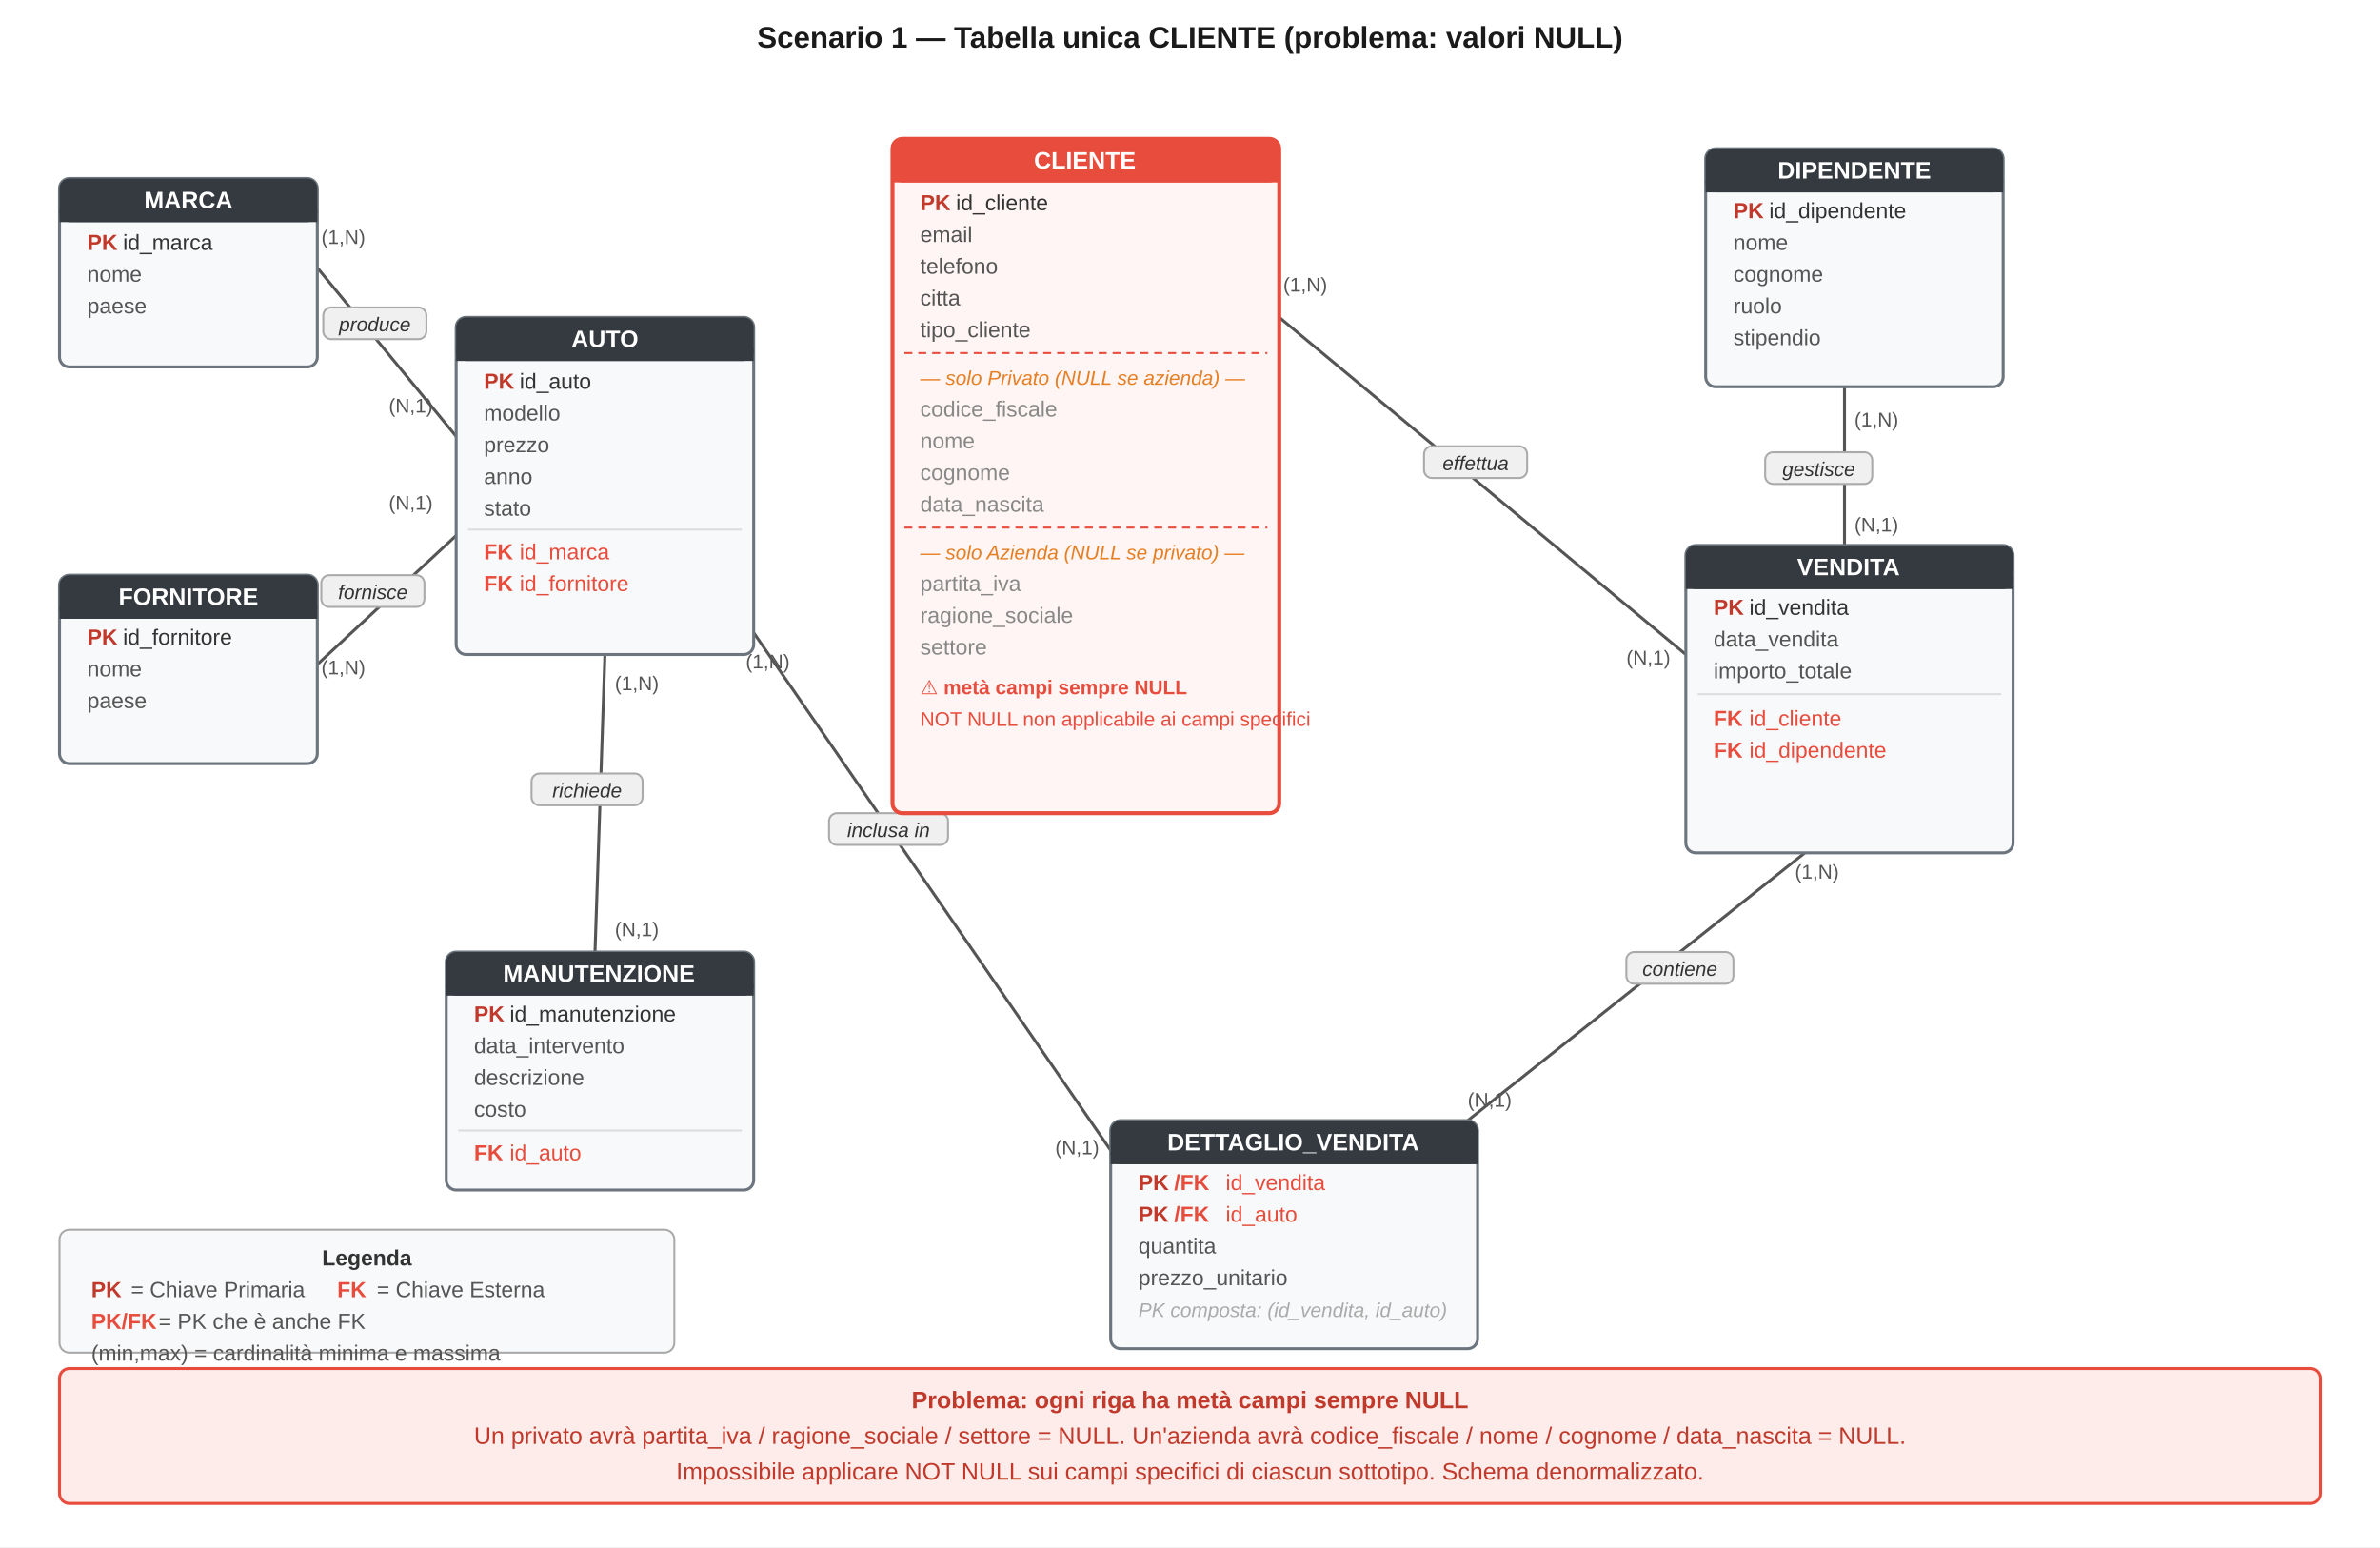
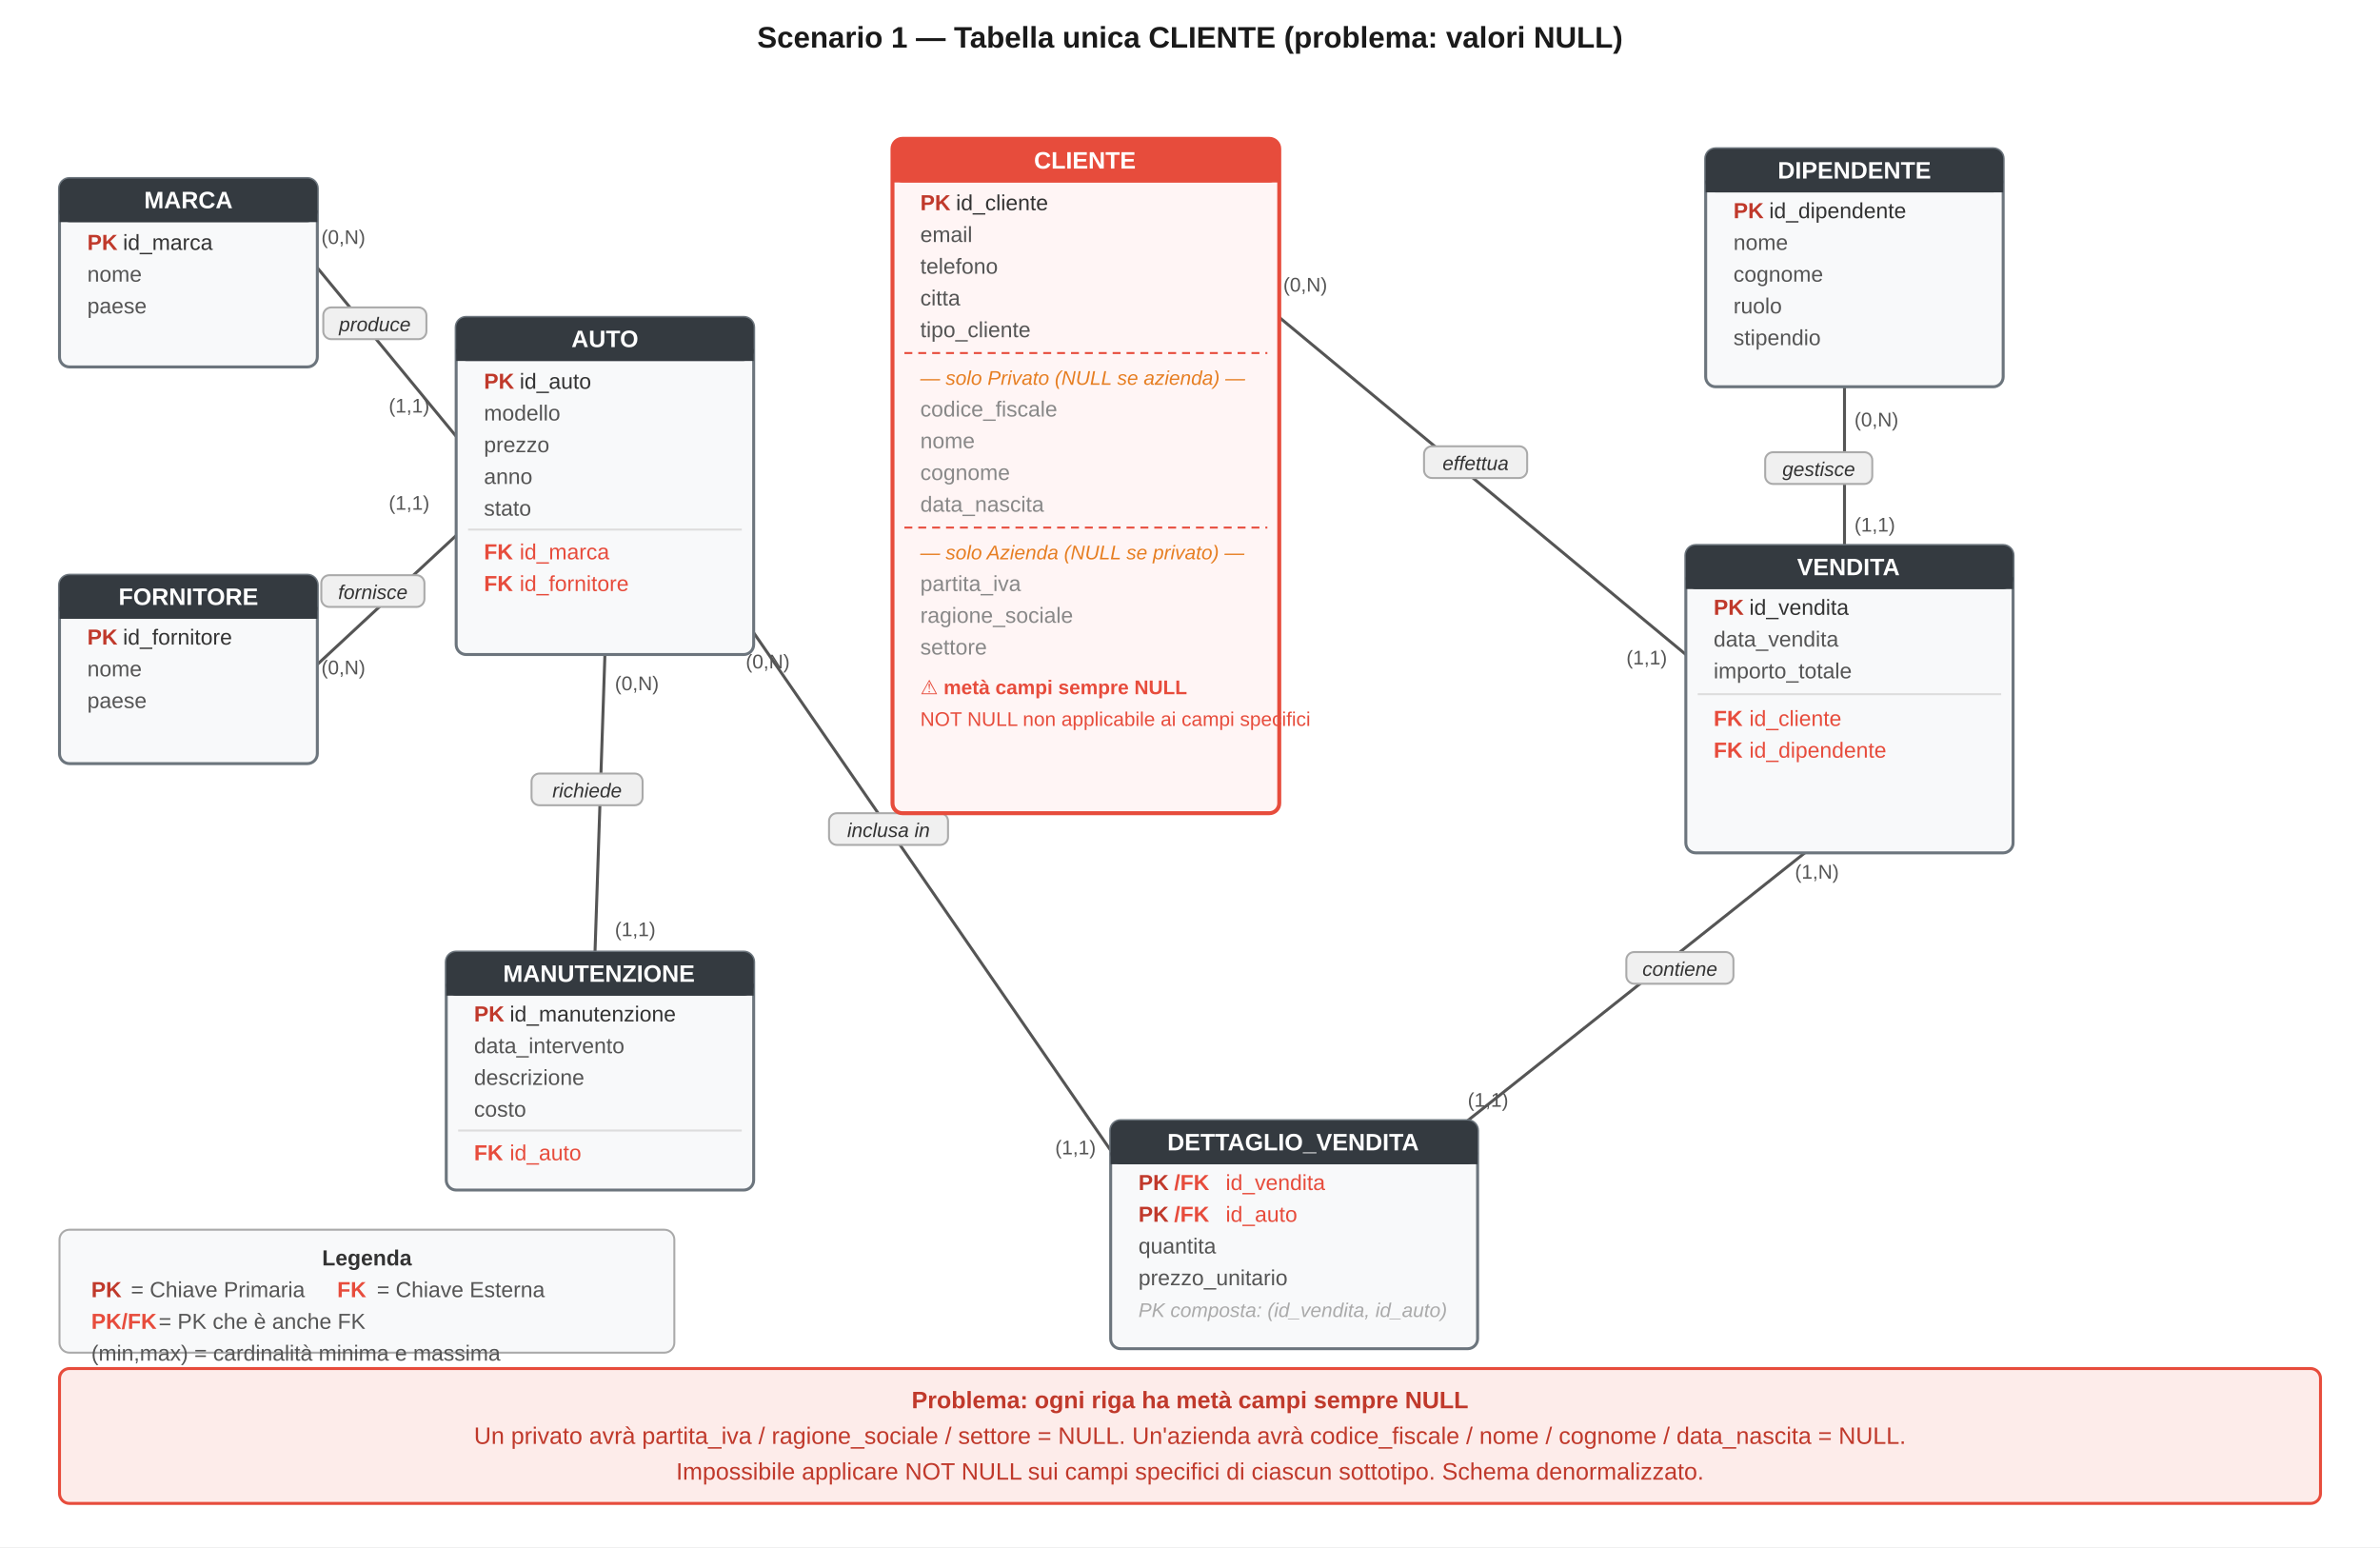
<svg xmlns="http://www.w3.org/2000/svg" viewBox="0 0 1200 780" font-family="Arial, sans-serif" font-size="12">
  <rect width="1200" height="780" fill="white" />
  <text x="600" y="24" text-anchor="middle" font-size="15" font-weight="bold" fill="#1a1a1a">Scenario 1 — Tabella unica CLIENTE (problema: valori NULL)</text>
  <line x1="160" y1="135" x2="230" y2="220" stroke="#555" stroke-width="1.5" />
-   <text x="162" y="123" fill="#555" font-size="10">(1,N)</text>
-   <text x="196" y="208" fill="#555" font-size="10">(N,1)</text>
+   <text x="162" y="123" fill="#555" font-size="10">(0,N)</text>
+   <text x="196" y="208" fill="#555" font-size="10">(1,1)</text>
  <rect x="163" y="155" width="52" height="16" rx="4" fill="#f0f0f0" stroke="#aaa" stroke-width="1" />
  <text x="189" y="167" text-anchor="middle" fill="#333" font-size="10" font-style="italic">produce</text>
  <line x1="160" y1="335" x2="230" y2="270" stroke="#555" stroke-width="1.5" />
-   <text x="162" y="340" fill="#555" font-size="10">(1,N)</text>
-   <text x="196" y="257" fill="#555" font-size="10">(N,1)</text>
+   <text x="162" y="340" fill="#555" font-size="10">(0,N)</text>
+   <text x="196" y="257" fill="#555" font-size="10">(1,1)</text>
  <rect x="162" y="290" width="52" height="16" rx="4" fill="#f0f0f0" stroke="#aaa" stroke-width="1" />
  <text x="188" y="302" text-anchor="middle" fill="#333" font-size="10" font-style="italic">fornisce</text>
  <line x1="305" y1="330" x2="300" y2="480" stroke="#555" stroke-width="1.5" />
-   <text x="310" y="348" fill="#555" font-size="10">(1,N)</text>
-   <text x="310" y="472" fill="#555" font-size="10">(N,1)</text>
+   <text x="310" y="348" fill="#555" font-size="10">(0,N)</text>
+   <text x="310" y="472" fill="#555" font-size="10">(1,1)</text>
  <rect x="268" y="390" width="56" height="16" rx="4" fill="#f0f0f0" stroke="#aaa" stroke-width="1" />
  <text x="296" y="402" text-anchor="middle" fill="#333" font-size="10" font-style="italic">richiede</text>
  <line x1="645" y1="160" x2="850" y2="330" stroke="#555" stroke-width="1.5" />
-   <text x="647" y="147" fill="#555" font-size="10">(1,N)</text>
-   <text x="820" y="335" fill="#555" font-size="10">(N,1)</text>
+   <text x="647" y="147" fill="#555" font-size="10">(0,N)</text>
+   <text x="820" y="335" fill="#555" font-size="10">(1,1)</text>
  <rect x="718" y="225" width="52" height="16" rx="4" fill="#f0f0f0" stroke="#aaa" stroke-width="1" />
  <text x="744" y="237" text-anchor="middle" fill="#333" font-size="10" font-style="italic">effettua</text>
  <line x1="930" y1="195" x2="930" y2="275" stroke="#555" stroke-width="1.5" />
-   <text x="935" y="215" fill="#555" font-size="10">(1,N)</text>
-   <text x="935" y="268" fill="#555" font-size="10">(N,1)</text>
+   <text x="935" y="215" fill="#555" font-size="10">(0,N)</text>
+   <text x="935" y="268" fill="#555" font-size="10">(1,1)</text>
  <rect x="890" y="228" width="54" height="16" rx="4" fill="#f0f0f0" stroke="#aaa" stroke-width="1" />
  <text x="917" y="240" text-anchor="middle" fill="#333" font-size="10" font-style="italic">gestisce</text>
  <line x1="910" y1="430" x2="740" y2="565" stroke="#555" stroke-width="1.5" />
  <text x="905" y="443" fill="#555" font-size="10">(1,N)</text>
-   <text x="740" y="558" fill="#555" font-size="10">(N,1)</text>
+   <text x="740" y="558" fill="#555" font-size="10">(1,1)</text>
  <rect x="820" y="480" width="54" height="16" rx="4" fill="#f0f0f0" stroke="#aaa" stroke-width="1" />
  <text x="847" y="492" text-anchor="middle" fill="#333" font-size="10" font-style="italic">contiene</text>
  <line x1="360" y1="290" x2="560" y2="580" stroke="#555" stroke-width="1.5" />
-   <text x="376" y="337" fill="#555" font-size="10">(1,N)</text>
-   <text x="532" y="582" fill="#555" font-size="10">(N,1)</text>
+   <text x="376" y="337" fill="#555" font-size="10">(0,N)</text>
+   <text x="532" y="582" fill="#555" font-size="10">(1,1)</text>
  <rect x="418" y="410" width="60" height="16" rx="4" fill="#f0f0f0" stroke="#aaa" stroke-width="1" />
  <text x="448" y="422" text-anchor="middle" fill="#333" font-size="10" font-style="italic">inclusa in</text>
  <rect x="30" y="90" width="130" height="95" rx="5" fill="#f8f9fa" stroke="#6c757d" stroke-width="1.5" />
  <rect x="30" y="90" width="130" height="22" rx="5" fill="#343a40" />
  <rect x="30" y="106" width="130" height="6" fill="#343a40" />
  <text x="95" y="105" text-anchor="middle" fill="white" font-weight="bold" font-size="12">MARCA</text>
  <text x="44" y="126" fill="#c0392b" font-size="11" font-weight="bold">PK</text>
  <text x="62" y="126" fill="#333" font-size="11">id_marca</text>
  <text x="44" y="142" fill="#555" font-size="11">   nome</text>
  <text x="44" y="158" fill="#555" font-size="11">   paese</text>
  <rect x="30" y="290" width="130" height="95" rx="5" fill="#f8f9fa" stroke="#6c757d" stroke-width="1.5" />
  <rect x="30" y="290" width="130" height="22" rx="5" fill="#343a40" />
  <rect x="30" y="306" width="130" height="6" fill="#343a40" />
  <text x="95" y="305" text-anchor="middle" fill="white" font-weight="bold" font-size="12">FORNITORE</text>
  <text x="44" y="325" fill="#c0392b" font-size="11" font-weight="bold">PK</text>
  <text x="62" y="325" fill="#333" font-size="11">id_fornitore</text>
  <text x="44" y="341" fill="#555" font-size="11">   nome</text>
  <text x="44" y="357" fill="#555" font-size="11">   paese</text>
  <rect x="230" y="160" width="150" height="170" rx="5" fill="#f8f9fa" stroke="#6c757d" stroke-width="1.5" />
  <rect x="230" y="160" width="150" height="22" rx="5" fill="#343a40" />
  <rect x="230" y="176" width="150" height="6" fill="#343a40" />
  <text x="305" y="175" text-anchor="middle" fill="white" font-weight="bold" font-size="12">AUTO</text>
  <text x="244" y="196" fill="#c0392b" font-size="11" font-weight="bold">PK</text>
  <text x="262" y="196" fill="#333" font-size="11">id_auto</text>
  <text x="244" y="212" fill="#555" font-size="11">   modello</text>
  <text x="244" y="228" fill="#555" font-size="11">   prezzo</text>
  <text x="244" y="244" fill="#555" font-size="11">   anno</text>
  <text x="244" y="260" fill="#555" font-size="11">   stato</text>
  <line x1="236" y1="267" x2="374" y2="267" stroke="#ddd" stroke-width="1" />
  <text x="244" y="282" fill="#e74c3c" font-size="11" font-weight="bold">FK</text>
  <text x="262" y="282" fill="#e74c3c" font-size="11">id_marca</text>
  <text x="244" y="298" fill="#e74c3c" font-size="11" font-weight="bold">FK</text>
  <text x="262" y="298" fill="#e74c3c" font-size="11">id_fornitore</text>
  <rect x="450" y="70" width="195" height="340" rx="5" fill="#fff5f5" stroke="#e74c3c" stroke-width="2" />
  <rect x="450" y="70" width="195" height="22" rx="5" fill="#e74c3c" />
  <rect x="450" y="86" width="195" height="6" fill="#e74c3c" />
  <text x="547" y="85" text-anchor="middle" fill="white" font-weight="bold" font-size="12">CLIENTE</text>
  <text x="464" y="106" fill="#c0392b" font-size="11" font-weight="bold">PK</text>
  <text x="482" y="106" fill="#333" font-size="11">id_cliente</text>
  <text x="464" y="122" fill="#555" font-size="11">   email</text>
  <text x="464" y="138" fill="#555" font-size="11">   telefono</text>
  <text x="464" y="154" fill="#555" font-size="11">   citta</text>
  <text x="464" y="170" fill="#555" font-size="11">   tipo_cliente</text>
  <line x1="456" y1="178" x2="639" y2="178" stroke="#e74c3c" stroke-dasharray="4,3" stroke-width="1" />
  <text x="464" y="194" fill="#e67e22" font-size="10" font-style="italic">— solo Privato (NULL se azienda) —</text>
  <text x="464" y="210" fill="#888" font-size="11">   codice_fiscale</text>
  <text x="464" y="226" fill="#888" font-size="11">   nome</text>
  <text x="464" y="242" fill="#888" font-size="11">   cognome</text>
  <text x="464" y="258" fill="#888" font-size="11">   data_nascita</text>
  <line x1="456" y1="266" x2="639" y2="266" stroke="#e74c3c" stroke-dasharray="4,3" stroke-width="1" />
  <text x="464" y="282" fill="#e67e22" font-size="10" font-style="italic">— solo Azienda (NULL se privato) —</text>
  <text x="464" y="298" fill="#888" font-size="11">   partita_iva</text>
  <text x="464" y="314" fill="#888" font-size="11">   ragione_sociale</text>
  <text x="464" y="330" fill="#888" font-size="11">   settore</text>
  <text x="464" y="350" fill="#e74c3c" font-size="10" font-weight="bold">⚠ metà campi sempre NULL</text>
  <text x="464" y="366" fill="#e74c3c" font-size="10">NOT NULL non applicabile ai campi specifici</text>
  <rect x="860" y="75" width="150" height="120" rx="5" fill="#f8f9fa" stroke="#6c757d" stroke-width="1.5" />
  <rect x="860" y="75" width="150" height="22" rx="5" fill="#343a40" />
  <rect x="860" y="91" width="150" height="6" fill="#343a40" />
  <text x="935" y="90" text-anchor="middle" fill="white" font-weight="bold" font-size="12">DIPENDENTE</text>
  <text x="874" y="110" fill="#c0392b" font-size="11" font-weight="bold">PK</text>
  <text x="892" y="110" fill="#333" font-size="11">id_dipendente</text>
  <text x="874" y="126" fill="#555" font-size="11">   nome</text>
  <text x="874" y="142" fill="#555" font-size="11">   cognome</text>
  <text x="874" y="158" fill="#555" font-size="11">   ruolo</text>
  <text x="874" y="174" fill="#555" font-size="11">   stipendio</text>
  <rect x="850" y="275" width="165" height="155" rx="5" fill="#f8f9fa" stroke="#6c757d" stroke-width="1.5" />
  <rect x="850" y="275" width="165" height="22" rx="5" fill="#343a40" />
  <rect x="850" y="291" width="165" height="6" fill="#343a40" />
  <text x="932" y="290" text-anchor="middle" fill="white" font-weight="bold" font-size="12">VENDITA</text>
  <text x="864" y="310" fill="#c0392b" font-size="11" font-weight="bold">PK</text>
  <text x="882" y="310" fill="#333" font-size="11">id_vendita</text>
  <text x="864" y="326" fill="#555" font-size="11">   data_vendita</text>
  <text x="864" y="342" fill="#555" font-size="11">   importo_totale</text>
  <line x1="856" y1="350" x2="1009" y2="350" stroke="#ddd" stroke-width="1" />
  <text x="864" y="366" fill="#e74c3c" font-size="11" font-weight="bold">FK</text>
  <text x="882" y="366" fill="#e74c3c" font-size="11">id_cliente</text>
  <text x="864" y="382" fill="#e74c3c" font-size="11" font-weight="bold">FK</text>
  <text x="882" y="382" fill="#e74c3c" font-size="11">id_dipendente</text>
  <rect x="225" y="480" width="155" height="120" rx="5" fill="#f8f9fa" stroke="#6c757d" stroke-width="1.5" />
  <rect x="225" y="480" width="155" height="22" rx="5" fill="#343a40" />
  <rect x="225" y="496" width="155" height="6" fill="#343a40" />
  <text x="302" y="495" text-anchor="middle" fill="white" font-weight="bold" font-size="12">MANUTENZIONE</text>
  <text x="239" y="515" fill="#c0392b" font-size="11" font-weight="bold">PK</text>
  <text x="257" y="515" fill="#333" font-size="11">id_manutenzione</text>
  <text x="239" y="531" fill="#555" font-size="11">   data_intervento</text>
  <text x="239" y="547" fill="#555" font-size="11">   descrizione</text>
  <text x="239" y="563" fill="#555" font-size="11">   costo</text>
  <line x1="231" y1="570" x2="374" y2="570" stroke="#ddd" stroke-width="1" />
  <text x="239" y="585" fill="#e74c3c" font-size="11" font-weight="bold">FK</text>
  <text x="257" y="585" fill="#e74c3c" font-size="11">id_auto</text>
  <rect x="560" y="565" width="185" height="115" rx="5" fill="#f8f9fa" stroke="#6c757d" stroke-width="1.5" />
  <rect x="560" y="565" width="185" height="22" rx="5" fill="#343a40" />
  <rect x="560" y="581" width="185" height="6" fill="#343a40" />
  <text x="652" y="580" text-anchor="middle" fill="white" font-weight="bold" font-size="12">DETTAGLIO_VENDITA</text>
  <text x="574" y="600" fill="#c0392b" font-size="11" font-weight="bold">PK</text>
  <text x="592" y="600" fill="#e74c3c" font-size="11" font-weight="bold">/FK</text>
  <text x="618" y="600" fill="#e74c3c" font-size="11">id_vendita</text>
  <text x="574" y="616" fill="#c0392b" font-size="11" font-weight="bold">PK</text>
  <text x="592" y="616" fill="#e74c3c" font-size="11" font-weight="bold">/FK</text>
  <text x="618" y="616" fill="#e74c3c" font-size="11">id_auto</text>
  <text x="574" y="632" fill="#555" font-size="11">   quantita</text>
  <text x="574" y="648" fill="#555" font-size="11">   prezzo_unitario</text>
  <text x="574" y="664" fill="#aaa" font-size="10" font-style="italic">PK composta: (id_vendita, id_auto)</text>
  <rect x="30" y="690" width="1140" height="68" rx="5" fill="#fdecea" stroke="#e74c3c" stroke-width="1.5" />
  <text x="600" y="710" text-anchor="middle" fill="#c0392b" font-size="12" font-weight="bold">Problema: ogni riga ha metà campi sempre NULL</text>
  <text x="600" y="728" text-anchor="middle" fill="#c0392b" font-size="12">Un privato avrà partita_iva / ragione_sociale / settore = NULL. Un'azienda avrà codice_fiscale / nome / cognome / data_nascita = NULL.</text>
  <text x="600" y="746" text-anchor="middle" fill="#c0392b" font-size="12">Impossibile applicare NOT NULL sui campi specifici di ciascun sottotipo. Schema denormalizzato.</text>
  <rect x="30" y="620" width="310" height="62" rx="5" fill="#f8f9fa" stroke="#aaa" stroke-width="1" />
  <text x="185" y="638" text-anchor="middle" fill="#333" font-size="11" font-weight="bold">Legenda</text>
  <text x="46" y="654" fill="#c0392b" font-size="11" font-weight="bold">PK</text>
  <text x="66" y="654" fill="#555" font-size="11">= Chiave Primaria</text>
  <text x="170" y="654" fill="#e74c3c" font-size="11" font-weight="bold">FK</text>
  <text x="190" y="654" fill="#555" font-size="11">= Chiave Esterna</text>
  <text x="46" y="670" fill="#e74c3c" font-size="11" font-weight="bold">PK/FK</text>
  <text x="80" y="670" fill="#555" font-size="11">= PK che è anche FK</text>
  <text x="46" y="686" fill="#555" font-size="11">(min,max) = cardinalità minima e massima</text>
</svg>
